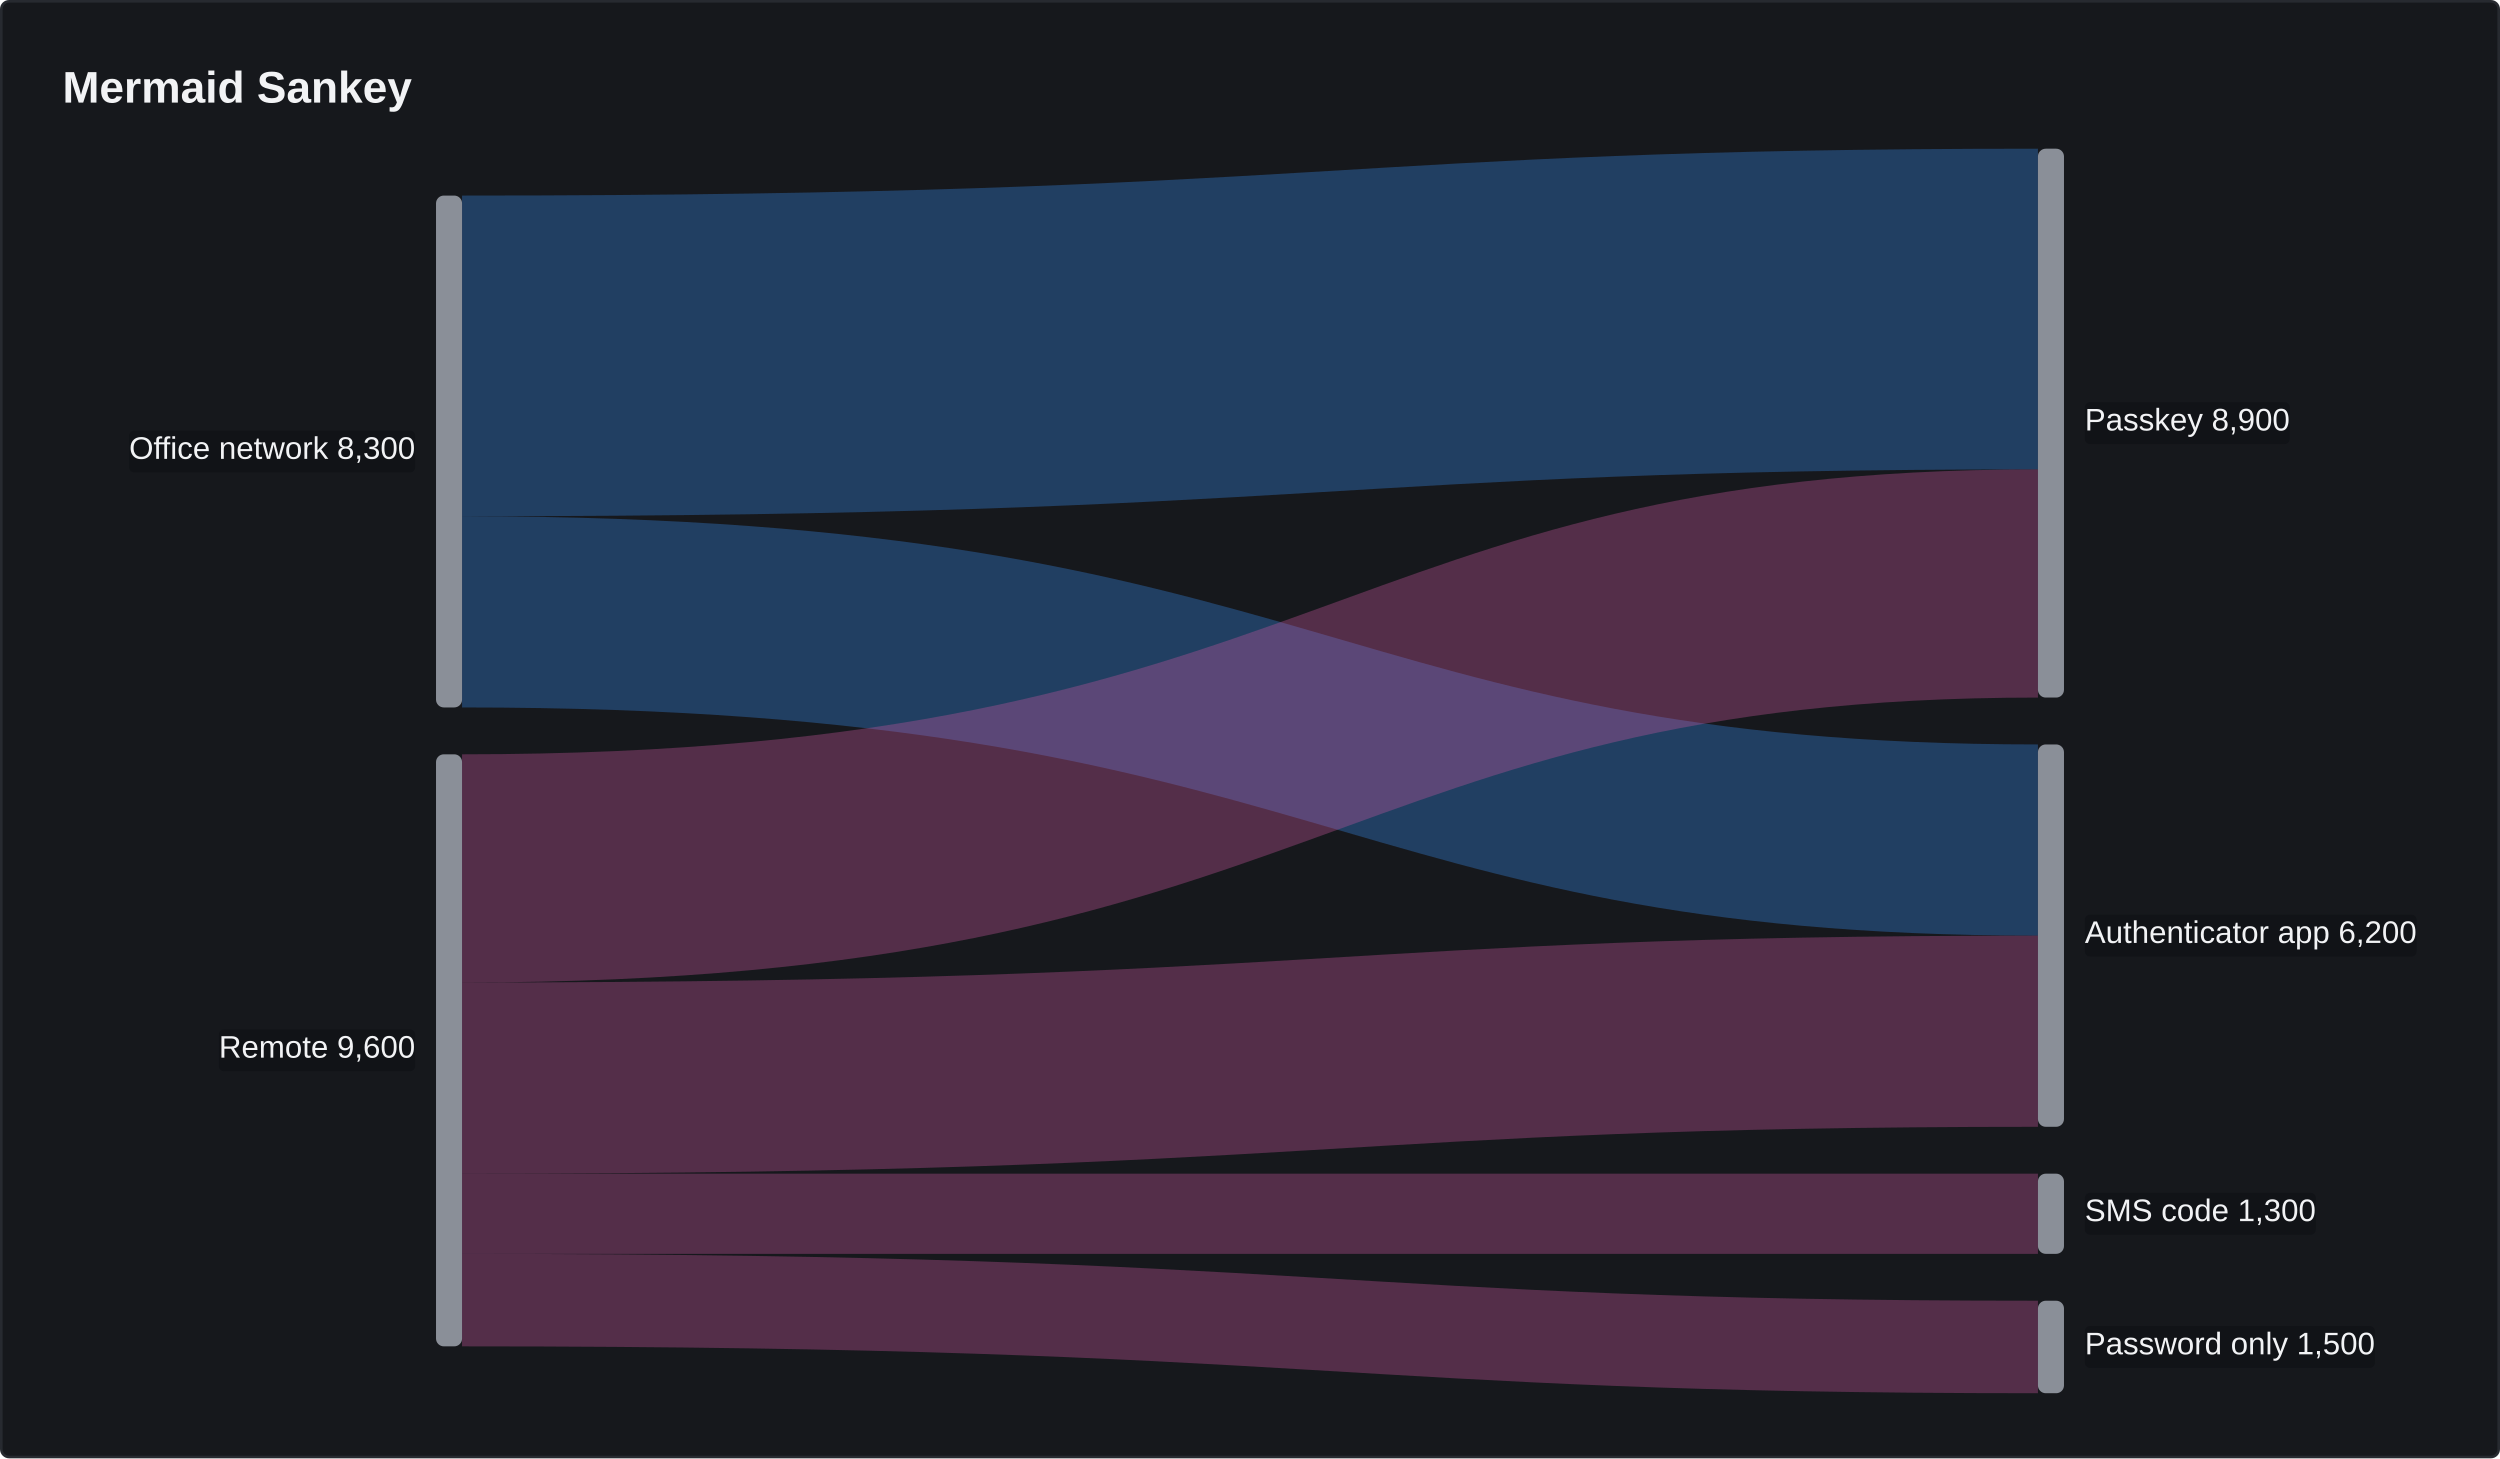
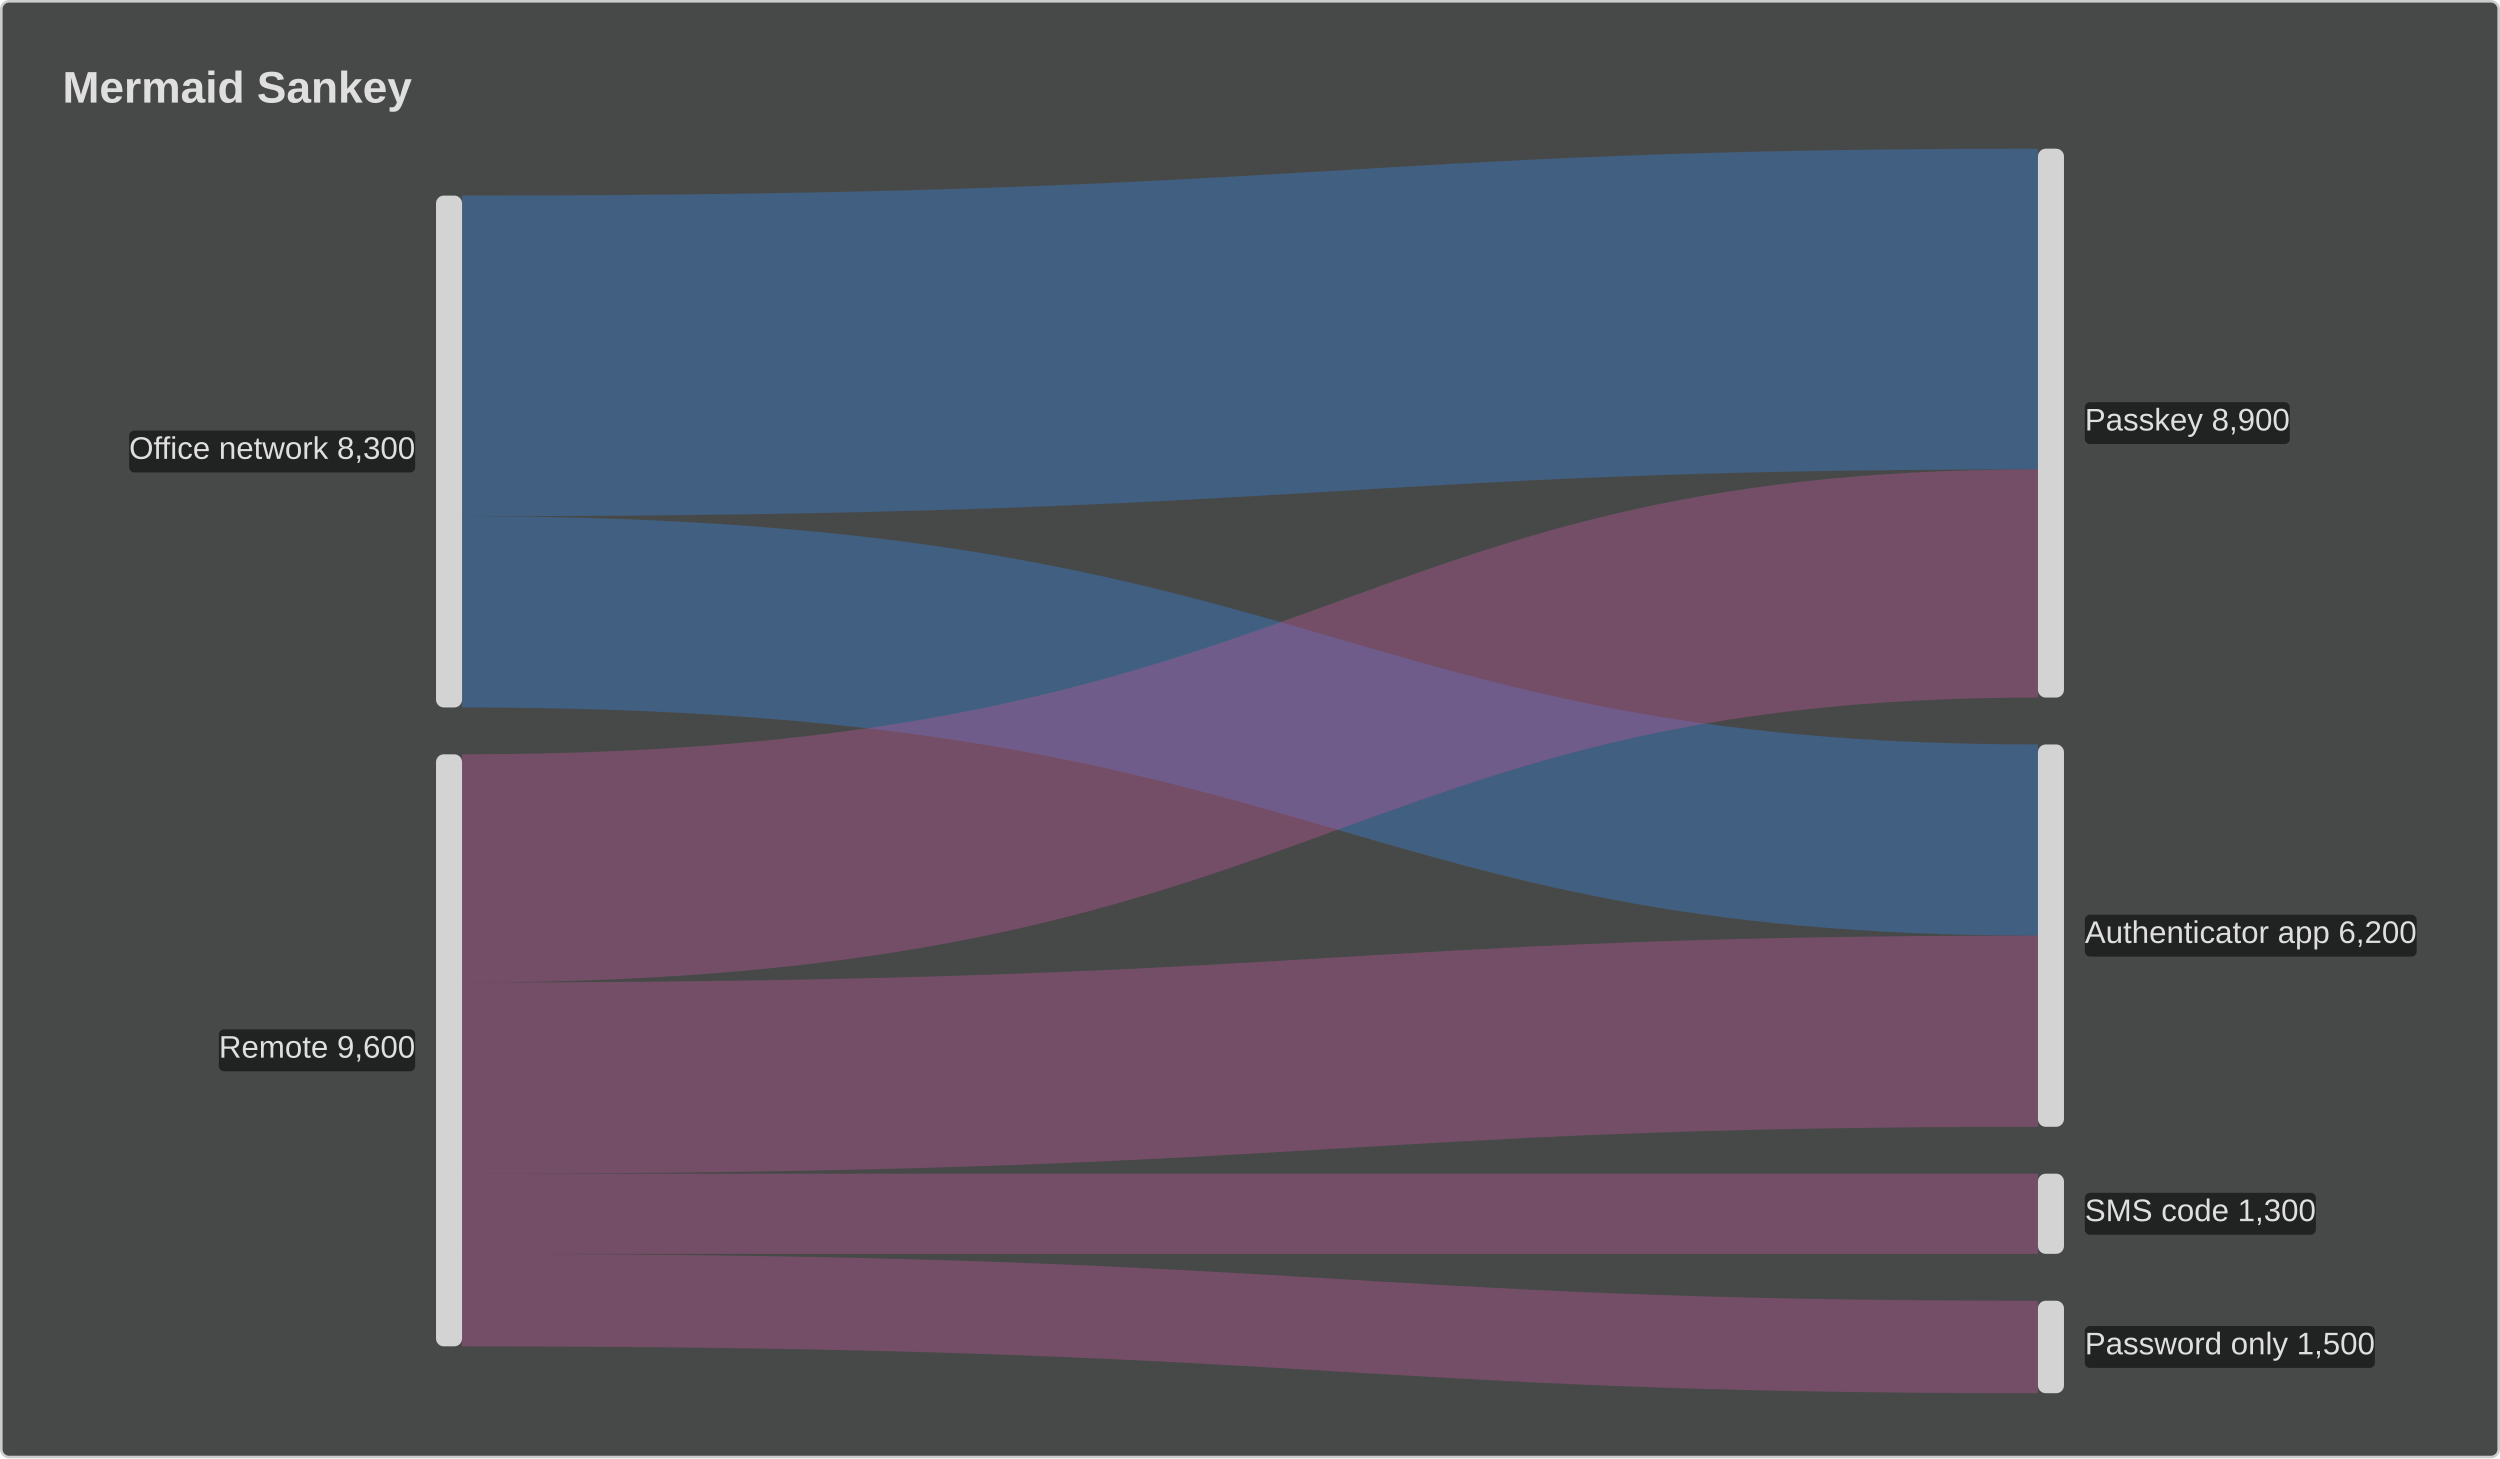
- <svg xmlns="http://www.w3.org/2000/svg" width="960" height="560" viewBox="0 0 960 560" stroke-linecap="round" stroke-linejoin="round" role="img" aria-label="Mermaid Sankey" aria-labelledby="cfx-v2-9732b86e10d1f5f1697bd2a281dfd255f34c5944b6eb80ea555972bdbbe1459f-title" aria-describedby="cfx-v2-9732b86e10d1f5f1697bd2a281dfd255f34c5944b6eb80ea555972bdbbe1459f-description">
+ <svg xmlns="http://www.w3.org/2000/svg" width="960" height="560" viewBox="0 0 960 560" stroke-linecap="round" stroke-linejoin="round" role="img" aria-label="Mermaid Sankey" aria-labelledby="cfx-v2-309dc0e39ec5ea38e6ef8152011980b16e0921eb1b9dafd2e2e21bcc48fde268-title" aria-describedby="cfx-v2-309dc0e39ec5ea38e6ef8152011980b16e0921eb1b9dafd2e2e21bcc48fde268-description">
  <defs>
-     <clipPath id="cfx-v2-9732b86e10d1f5f1697bd2a281dfd255f34c5944b6eb80ea555972bdbbe1459f-clip-1" clipPathUnits="userSpaceOnUse">
+     <clipPath id="cfx-v2-309dc0e39ec5ea38e6ef8152011980b16e0921eb1b9dafd2e2e21bcc48fde268-clip-1" clipPathUnits="userSpaceOnUse">
      <rect x="24" y="24" width="912" height="512" />
    </clipPath>
  </defs>
-   <rect x="0.5" y="0.5" width="959" height="559" rx="3" data-cfx-role="frame-card" fill="#16181C" stroke="#272A30" stroke-width="1" />
-   <g clip-path="url(#cfx-v2-9732b86e10d1f5f1697bd2a281dfd255f34c5944b6eb80ea555972bdbbe1459f-clip-1)">
+   <rect x="0.5" y="0.5" width="959" height="559" rx="3" data-cfx-role="frame-card" fill="#474949" stroke="#CCCCCC" stroke-width="1" />
+   <g clip-path="url(#cfx-v2-309dc0e39ec5ea38e6ef8152011980b16e0921eb1b9dafd2e2e21bcc48fde268-clip-1)">
    <g data-cfx-role="frame-heading-source" data-cfx-authored-font-request="Calibri, Carlito, Segoe UI, Arial, system-ui, sans-serif|700|normal|17|">
      <g data-cfx-role="frame-heading">
-         <text x="24" y="39.39" font-family="Calibri, Carlito, Segoe UI, Arial, system-ui, sans-serif" font-size="17" font-weight="700" font-style="normal" fill="#F2F3F5" xml:space="preserve" style="white-space:pre;font-language-override:normal;font-palette:normal">Mermaid Sankey</text>
+         <text x="24" y="39.39" font-family="Calibri, Carlito, Segoe UI, Arial, system-ui, sans-serif" font-size="17" font-weight="700" font-style="normal" fill="#E0DFDF" xml:space="preserve" style="white-space:pre;font-language-override:normal;font-palette:normal">Mermaid Sankey</text>
      </g>
    </g>
  </g>
-   <g id="cfx-v2-9732b86e10d1f5f1697bd2a281dfd255f34c5944b6eb80ea555972bdbbe1459f-node-6" data-cfx-source-id="series-0" data-cfx-role="sankey-series" data-cfx-alignment="Justify" data-cfx-node-gap="18" data-cfx-node-order="Auto" data-cfx-node-width="10" data-cfx-normalized-weight-scale="227.3430167597765" data-cfx-semantic-role="" data-cfx-series="0" data-cfx-series-key="cfx:auto:1" data-cfx-series-name="Flow" data-cfx-series-scope="local" data-cfx-state="None" data-cfx-vertical-alignment="Center" data-cfx-weight-reference="9600">
-     <g id="cfx-v2-9732b86e10d1f5f1697bd2a281dfd255f34c5944b6eb80ea555972bdbbe1459f-node-7" data-cfx-source-id="series-0-link-flow-0" data-cfx-role="sankey-link" data-cfx-full-label="Office network to Passkey: 5,200" data-cfx-id="flow-0" data-cfx-kind="Sankey" data-cfx-label="Office network to Passkey" data-cfx-series="0" data-cfx-series-key="cfx:auto:1" data-cfx-series-name="Flow" data-cfx-series-scope="local" data-cfx-source="Office network" data-cfx-source-label="Office network" data-cfx-source-link-index="0" data-cfx-state="None" data-cfx-target="Passkey" data-cfx-target-id="flow-0" data-cfx-target-kind="link" data-cfx-target-label="Passkey" data-cfx-value="5200" data-cfx-width="123.14413407821226">
+   <g id="cfx-v2-309dc0e39ec5ea38e6ef8152011980b16e0921eb1b9dafd2e2e21bcc48fde268-node-6" data-cfx-source-id="series-0" data-cfx-role="sankey-series" data-cfx-alignment="Justify" data-cfx-node-gap="18" data-cfx-node-order="Auto" data-cfx-node-width="10" data-cfx-normalized-weight-scale="227.3430167597765" data-cfx-semantic-role="" data-cfx-series="0" data-cfx-series-key="cfx:auto:1" data-cfx-series-name="Flow" data-cfx-series-scope="local" data-cfx-state="None" data-cfx-vertical-alignment="Center" data-cfx-weight-reference="9600">
+     <g id="cfx-v2-309dc0e39ec5ea38e6ef8152011980b16e0921eb1b9dafd2e2e21bcc48fde268-node-7" data-cfx-source-id="series-0-link-flow-0" data-cfx-role="sankey-link" data-cfx-full-label="Office network to Passkey: 5,200" data-cfx-id="flow-0" data-cfx-kind="Sankey" data-cfx-label="Office network to Passkey" data-cfx-series="0" data-cfx-series-key="cfx:auto:1" data-cfx-series-name="Flow" data-cfx-series-scope="local" data-cfx-source="Office network" data-cfx-source-label="Office network" data-cfx-source-link-index="0" data-cfx-state="None" data-cfx-target="Passkey" data-cfx-target-id="flow-0" data-cfx-target-kind="link" data-cfx-target-label="Passkey" data-cfx-value="5200" data-cfx-width="123.14413407821226">
      <path d="M 177.43 75.1 C 510.257 75.1 510.257 57.1 782.57 57.1 L 782.57 180.244 C 510.257 180.244 510.257 198.244 177.43 198.244 Z" data-cfx-role="sankey-ribbon" fill="rgba(57,135,229,0.349)" stroke="none" stroke-width="1" fill-rule="evenodd" />
    </g>
-     <g id="cfx-v2-9732b86e10d1f5f1697bd2a281dfd255f34c5944b6eb80ea555972bdbbe1459f-node-10" data-cfx-source-id="series-0-link-flow-1" data-cfx-role="sankey-link" data-cfx-full-label="Office network to Authenticator app: 3,100" data-cfx-id="flow-1" data-cfx-kind="Sankey" data-cfx-label="Office network to Authenticator app" data-cfx-series="0" data-cfx-series-key="cfx:auto:1" data-cfx-series-name="Flow" data-cfx-series-scope="local" data-cfx-source="Office network" data-cfx-source-label="Office network" data-cfx-source-link-index="1" data-cfx-state="None" data-cfx-target="Authenticator app" data-cfx-target-id="flow-1" data-cfx-target-kind="link" data-cfx-target-label="Authenticator app" data-cfx-value="3100" data-cfx-width="73.41284916201117">
+     <g id="cfx-v2-309dc0e39ec5ea38e6ef8152011980b16e0921eb1b9dafd2e2e21bcc48fde268-node-10" data-cfx-source-id="series-0-link-flow-1" data-cfx-role="sankey-link" data-cfx-full-label="Office network to Authenticator app: 3,100" data-cfx-id="flow-1" data-cfx-kind="Sankey" data-cfx-label="Office network to Authenticator app" data-cfx-series="0" data-cfx-series-key="cfx:auto:1" data-cfx-series-name="Flow" data-cfx-series-scope="local" data-cfx-source="Office network" data-cfx-source-label="Office network" data-cfx-source-link-index="1" data-cfx-state="None" data-cfx-target="Authenticator app" data-cfx-target-id="flow-1" data-cfx-target-kind="link" data-cfx-target-label="Authenticator app" data-cfx-value="3100" data-cfx-width="73.41284916201117">
      <path d="M 177.43 198.244 C 510.257 198.244 510.257 285.866 782.57 285.866 L 782.57 359.279 C 510.257 359.279 510.257 271.657 177.43 271.657 Z" data-cfx-role="sankey-ribbon" fill="rgba(57,135,229,0.349)" stroke="none" stroke-width="1" fill-rule="evenodd" />
    </g>
-     <g id="cfx-v2-9732b86e10d1f5f1697bd2a281dfd255f34c5944b6eb80ea555972bdbbe1459f-node-13" data-cfx-source-id="series-0-link-flow-2" data-cfx-role="sankey-link" data-cfx-full-label="Remote to Passkey: 3,700" data-cfx-id="flow-2" data-cfx-kind="Sankey" data-cfx-label="Remote to Passkey" data-cfx-series="0" data-cfx-series-key="cfx:auto:1" data-cfx-series-name="Flow" data-cfx-series-scope="local" data-cfx-source="Remote" data-cfx-source-label="Remote" data-cfx-source-link-index="2" data-cfx-state="None" data-cfx-target="Passkey" data-cfx-target-id="flow-2" data-cfx-target-kind="link" data-cfx-target-label="Passkey" data-cfx-value="3700" data-cfx-width="87.6217877094972">
+     <g id="cfx-v2-309dc0e39ec5ea38e6ef8152011980b16e0921eb1b9dafd2e2e21bcc48fde268-node-13" data-cfx-source-id="series-0-link-flow-2" data-cfx-role="sankey-link" data-cfx-full-label="Remote to Passkey: 3,700" data-cfx-id="flow-2" data-cfx-kind="Sankey" data-cfx-label="Remote to Passkey" data-cfx-series="0" data-cfx-series-key="cfx:auto:1" data-cfx-series-name="Flow" data-cfx-series-scope="local" data-cfx-source="Remote" data-cfx-source-label="Remote" data-cfx-source-link-index="2" data-cfx-state="None" data-cfx-target="Passkey" data-cfx-target-id="flow-2" data-cfx-target-kind="link" data-cfx-target-label="Passkey" data-cfx-value="3700" data-cfx-width="87.6217877094972">
      <path d="M 177.43 289.657 C 510.257 289.657 510.257 180.244 782.57 180.244 L 782.57 267.866 C 510.257 267.866 510.257 377.279 177.43 377.279 Z" data-cfx-role="sankey-ribbon" fill="rgba(201,87,159,0.349)" stroke="none" stroke-width="1" fill-rule="evenodd" />
    </g>
-     <g id="cfx-v2-9732b86e10d1f5f1697bd2a281dfd255f34c5944b6eb80ea555972bdbbe1459f-node-16" data-cfx-source-id="series-0-link-flow-3" data-cfx-role="sankey-link" data-cfx-full-label="Remote to Authenticator app: 3,100" data-cfx-id="flow-3" data-cfx-kind="Sankey" data-cfx-label="Remote to Authenticator app" data-cfx-series="0" data-cfx-series-key="cfx:auto:1" data-cfx-series-name="Flow" data-cfx-series-scope="local" data-cfx-source="Remote" data-cfx-source-label="Remote" data-cfx-source-link-index="3" data-cfx-state="None" data-cfx-target="Authenticator app" data-cfx-target-id="flow-3" data-cfx-target-kind="link" data-cfx-target-label="Authenticator app" data-cfx-value="3100" data-cfx-width="73.41284916201117">
+     <g id="cfx-v2-309dc0e39ec5ea38e6ef8152011980b16e0921eb1b9dafd2e2e21bcc48fde268-node-16" data-cfx-source-id="series-0-link-flow-3" data-cfx-role="sankey-link" data-cfx-full-label="Remote to Authenticator app: 3,100" data-cfx-id="flow-3" data-cfx-kind="Sankey" data-cfx-label="Remote to Authenticator app" data-cfx-series="0" data-cfx-series-key="cfx:auto:1" data-cfx-series-name="Flow" data-cfx-series-scope="local" data-cfx-source="Remote" data-cfx-source-label="Remote" data-cfx-source-link-index="3" data-cfx-state="None" data-cfx-target="Authenticator app" data-cfx-target-id="flow-3" data-cfx-target-kind="link" data-cfx-target-label="Authenticator app" data-cfx-value="3100" data-cfx-width="73.41284916201117">
      <path d="M 177.43 377.279 C 510.257 377.279 510.257 359.279 782.57 359.279 L 782.57 432.692 C 510.257 432.692 510.257 450.692 177.43 450.692 Z" data-cfx-role="sankey-ribbon" fill="rgba(201,87,159,0.349)" stroke="none" stroke-width="1" fill-rule="evenodd" />
    </g>
-     <g id="cfx-v2-9732b86e10d1f5f1697bd2a281dfd255f34c5944b6eb80ea555972bdbbe1459f-node-19" data-cfx-source-id="series-0-link-flow-4" data-cfx-role="sankey-link" data-cfx-full-label="Remote to SMS code: 1,300" data-cfx-id="flow-4" data-cfx-kind="Sankey" data-cfx-label="Remote to SMS code" data-cfx-series="0" data-cfx-series-key="cfx:auto:1" data-cfx-series-name="Flow" data-cfx-series-scope="local" data-cfx-source="Remote" data-cfx-source-label="Remote" data-cfx-source-link-index="4" data-cfx-state="None" data-cfx-target="SMS code" data-cfx-target-id="flow-4" data-cfx-target-kind="link" data-cfx-target-label="SMS code" data-cfx-value="1300" data-cfx-width="30.786033519553065">
+     <g id="cfx-v2-309dc0e39ec5ea38e6ef8152011980b16e0921eb1b9dafd2e2e21bcc48fde268-node-19" data-cfx-source-id="series-0-link-flow-4" data-cfx-role="sankey-link" data-cfx-full-label="Remote to SMS code: 1,300" data-cfx-id="flow-4" data-cfx-kind="Sankey" data-cfx-label="Remote to SMS code" data-cfx-series="0" data-cfx-series-key="cfx:auto:1" data-cfx-series-name="Flow" data-cfx-series-scope="local" data-cfx-source="Remote" data-cfx-source-label="Remote" data-cfx-source-link-index="4" data-cfx-state="None" data-cfx-target="SMS code" data-cfx-target-id="flow-4" data-cfx-target-kind="link" data-cfx-target-label="SMS code" data-cfx-value="1300" data-cfx-width="30.786033519553065">
      <path d="M 177.43 450.692 C 510.257 450.692 510.257 450.692 782.57 450.692 L 782.57 481.478 C 510.257 481.478 510.257 481.478 177.43 481.478 Z" data-cfx-role="sankey-ribbon" fill="rgba(201,87,159,0.349)" stroke="none" stroke-width="1" fill-rule="evenodd" />
    </g>
-     <g id="cfx-v2-9732b86e10d1f5f1697bd2a281dfd255f34c5944b6eb80ea555972bdbbe1459f-node-22" data-cfx-source-id="series-0-link-flow-5" data-cfx-role="sankey-link" data-cfx-full-label="Remote to Password only: 1,500" data-cfx-id="flow-5" data-cfx-kind="Sankey" data-cfx-label="Remote to Password only" data-cfx-series="0" data-cfx-series-key="cfx:auto:1" data-cfx-series-name="Flow" data-cfx-series-scope="local" data-cfx-source="Remote" data-cfx-source-label="Remote" data-cfx-source-link-index="5" data-cfx-state="None" data-cfx-target="Password only" data-cfx-target-id="flow-5" data-cfx-target-kind="link" data-cfx-target-label="Password only" data-cfx-value="1500" data-cfx-width="35.52234636871508">
+     <g id="cfx-v2-309dc0e39ec5ea38e6ef8152011980b16e0921eb1b9dafd2e2e21bcc48fde268-node-22" data-cfx-source-id="series-0-link-flow-5" data-cfx-role="sankey-link" data-cfx-full-label="Remote to Password only: 1,500" data-cfx-id="flow-5" data-cfx-kind="Sankey" data-cfx-label="Remote to Password only" data-cfx-series="0" data-cfx-series-key="cfx:auto:1" data-cfx-series-name="Flow" data-cfx-series-scope="local" data-cfx-source="Remote" data-cfx-source-label="Remote" data-cfx-source-link-index="5" data-cfx-state="None" data-cfx-target="Password only" data-cfx-target-id="flow-5" data-cfx-target-kind="link" data-cfx-target-label="Password only" data-cfx-value="1500" data-cfx-width="35.52234636871508">
      <path d="M 177.43 481.478 C 510.257 481.478 510.257 499.478 782.57 499.478 L 782.57 535 C 510.257 535 510.257 517 177.43 517 Z" data-cfx-role="sankey-ribbon" fill="rgba(201,87,159,0.349)" stroke="none" stroke-width="1" fill-rule="evenodd" />
    </g>
-     <g id="cfx-v2-9732b86e10d1f5f1697bd2a281dfd255f34c5944b6eb80ea555972bdbbe1459f-node-25" data-cfx-source-id="series-0-node-Office%20network" data-cfx-role="sankey-node" data-cfx-full-label="Office network 8,300" data-cfx-id="Office network" data-cfx-incoming="0" data-cfx-kind="Sankey" data-cfx-label="Office network" data-cfx-layer="0" data-cfx-node="Office network" data-cfx-order="0" data-cfx-outgoing="8300" data-cfx-series="0" data-cfx-series-key="cfx:auto:1" data-cfx-series-name="Flow" data-cfx-series-scope="local" data-cfx-source-node-index="0" data-cfx-state="None" data-cfx-target-id="Office network" data-cfx-target-kind="node" data-cfx-value="8300">
-       <rect x="167.43" y="75.1" width="10" height="196.557" rx="3" data-cfx-role="sankey-node-mark" fill="#8A8F98" stroke="none" stroke-width="1" />
+     <g id="cfx-v2-309dc0e39ec5ea38e6ef8152011980b16e0921eb1b9dafd2e2e21bcc48fde268-node-25" data-cfx-source-id="series-0-node-Office%20network" data-cfx-role="sankey-node" data-cfx-full-label="Office network 8,300" data-cfx-id="Office network" data-cfx-incoming="0" data-cfx-kind="Sankey" data-cfx-label="Office network" data-cfx-layer="0" data-cfx-node="Office network" data-cfx-order="0" data-cfx-outgoing="8300" data-cfx-series="0" data-cfx-series-key="cfx:auto:1" data-cfx-series-name="Flow" data-cfx-series-scope="local" data-cfx-source-node-index="0" data-cfx-state="None" data-cfx-target-id="Office network" data-cfx-target-kind="node" data-cfx-value="8300">
+       <rect x="167.43" y="75.1" width="10" height="196.557" rx="3" data-cfx-role="sankey-node-mark" fill="#D3D3D3" stroke="none" stroke-width="1" />
    </g>
-     <g id="cfx-v2-9732b86e10d1f5f1697bd2a281dfd255f34c5944b6eb80ea555972bdbbe1459f-node-28" data-cfx-source-id="series-0-node-Passkey" data-cfx-role="sankey-node" data-cfx-full-label="Passkey 8,900" data-cfx-id="Passkey" data-cfx-incoming="8900" data-cfx-kind="Sankey" data-cfx-label="Passkey" data-cfx-layer="1" data-cfx-node="Passkey" data-cfx-order="0" data-cfx-outgoing="0" data-cfx-series="0" data-cfx-series-key="cfx:auto:1" data-cfx-series-name="Flow" data-cfx-series-scope="local" data-cfx-source-node-index="1" data-cfx-state="None" data-cfx-target-id="Passkey" data-cfx-target-kind="node" data-cfx-value="8900">
-       <rect x="782.57" y="57.1" width="10" height="210.766" rx="3" data-cfx-role="sankey-node-mark" fill="#8A8F98" stroke="none" stroke-width="1" />
+     <g id="cfx-v2-309dc0e39ec5ea38e6ef8152011980b16e0921eb1b9dafd2e2e21bcc48fde268-node-28" data-cfx-source-id="series-0-node-Passkey" data-cfx-role="sankey-node" data-cfx-full-label="Passkey 8,900" data-cfx-id="Passkey" data-cfx-incoming="8900" data-cfx-kind="Sankey" data-cfx-label="Passkey" data-cfx-layer="1" data-cfx-node="Passkey" data-cfx-order="0" data-cfx-outgoing="0" data-cfx-series="0" data-cfx-series-key="cfx:auto:1" data-cfx-series-name="Flow" data-cfx-series-scope="local" data-cfx-source-node-index="1" data-cfx-state="None" data-cfx-target-id="Passkey" data-cfx-target-kind="node" data-cfx-value="8900">
+       <rect x="782.57" y="57.1" width="10" height="210.766" rx="3" data-cfx-role="sankey-node-mark" fill="#D3D3D3" stroke="none" stroke-width="1" />
    </g>
-     <g id="cfx-v2-9732b86e10d1f5f1697bd2a281dfd255f34c5944b6eb80ea555972bdbbe1459f-node-31" data-cfx-source-id="series-0-node-Authenticator%20app" data-cfx-role="sankey-node" data-cfx-full-label="Authenticator app 6,200" data-cfx-id="Authenticator app" data-cfx-incoming="6200" data-cfx-kind="Sankey" data-cfx-label="Authenticator app" data-cfx-layer="1" data-cfx-node="Authenticator app" data-cfx-order="1" data-cfx-outgoing="0" data-cfx-series="0" data-cfx-series-key="cfx:auto:1" data-cfx-series-name="Flow" data-cfx-series-scope="local" data-cfx-source-node-index="2" data-cfx-state="None" data-cfx-target-id="Authenticator app" data-cfx-target-kind="node" data-cfx-value="6200">
-       <rect x="782.57" y="285.866" width="10" height="146.826" rx="3" data-cfx-role="sankey-node-mark" fill="#8A8F98" stroke="none" stroke-width="1" />
+     <g id="cfx-v2-309dc0e39ec5ea38e6ef8152011980b16e0921eb1b9dafd2e2e21bcc48fde268-node-31" data-cfx-source-id="series-0-node-Authenticator%20app" data-cfx-role="sankey-node" data-cfx-full-label="Authenticator app 6,200" data-cfx-id="Authenticator app" data-cfx-incoming="6200" data-cfx-kind="Sankey" data-cfx-label="Authenticator app" data-cfx-layer="1" data-cfx-node="Authenticator app" data-cfx-order="1" data-cfx-outgoing="0" data-cfx-series="0" data-cfx-series-key="cfx:auto:1" data-cfx-series-name="Flow" data-cfx-series-scope="local" data-cfx-source-node-index="2" data-cfx-state="None" data-cfx-target-id="Authenticator app" data-cfx-target-kind="node" data-cfx-value="6200">
+       <rect x="782.57" y="285.866" width="10" height="146.826" rx="3" data-cfx-role="sankey-node-mark" fill="#D3D3D3" stroke="none" stroke-width="1" />
    </g>
-     <g id="cfx-v2-9732b86e10d1f5f1697bd2a281dfd255f34c5944b6eb80ea555972bdbbe1459f-node-34" data-cfx-source-id="series-0-node-Remote" data-cfx-role="sankey-node" data-cfx-full-label="Remote 9,600" data-cfx-id="Remote" data-cfx-incoming="0" data-cfx-kind="Sankey" data-cfx-label="Remote" data-cfx-layer="0" data-cfx-node="Remote" data-cfx-order="1" data-cfx-outgoing="9600" data-cfx-series="0" data-cfx-series-key="cfx:auto:1" data-cfx-series-name="Flow" data-cfx-series-scope="local" data-cfx-source-node-index="3" data-cfx-state="None" data-cfx-target-id="Remote" data-cfx-target-kind="node" data-cfx-value="9600">
-       <rect x="167.43" y="289.657" width="10" height="227.343" rx="3" data-cfx-role="sankey-node-mark" fill="#8A8F98" stroke="none" stroke-width="1" />
+     <g id="cfx-v2-309dc0e39ec5ea38e6ef8152011980b16e0921eb1b9dafd2e2e21bcc48fde268-node-34" data-cfx-source-id="series-0-node-Remote" data-cfx-role="sankey-node" data-cfx-full-label="Remote 9,600" data-cfx-id="Remote" data-cfx-incoming="0" data-cfx-kind="Sankey" data-cfx-label="Remote" data-cfx-layer="0" data-cfx-node="Remote" data-cfx-order="1" data-cfx-outgoing="9600" data-cfx-series="0" data-cfx-series-key="cfx:auto:1" data-cfx-series-name="Flow" data-cfx-series-scope="local" data-cfx-source-node-index="3" data-cfx-state="None" data-cfx-target-id="Remote" data-cfx-target-kind="node" data-cfx-value="9600">
+       <rect x="167.43" y="289.657" width="10" height="227.343" rx="3" data-cfx-role="sankey-node-mark" fill="#D3D3D3" stroke="none" stroke-width="1" />
    </g>
-     <g id="cfx-v2-9732b86e10d1f5f1697bd2a281dfd255f34c5944b6eb80ea555972bdbbe1459f-node-37" data-cfx-source-id="series-0-node-SMS%20code" data-cfx-role="sankey-node" data-cfx-full-label="SMS code 1,300" data-cfx-id="SMS code" data-cfx-incoming="1300" data-cfx-kind="Sankey" data-cfx-label="SMS code" data-cfx-layer="1" data-cfx-node="SMS code" data-cfx-order="2" data-cfx-outgoing="0" data-cfx-series="0" data-cfx-series-key="cfx:auto:1" data-cfx-series-name="Flow" data-cfx-series-scope="local" data-cfx-source-node-index="4" data-cfx-state="None" data-cfx-target-id="SMS code" data-cfx-target-kind="node" data-cfx-value="1300">
-       <rect x="782.57" y="450.692" width="10" height="30.786" rx="3" data-cfx-role="sankey-node-mark" fill="#8A8F98" stroke="none" stroke-width="1" />
+     <g id="cfx-v2-309dc0e39ec5ea38e6ef8152011980b16e0921eb1b9dafd2e2e21bcc48fde268-node-37" data-cfx-source-id="series-0-node-SMS%20code" data-cfx-role="sankey-node" data-cfx-full-label="SMS code 1,300" data-cfx-id="SMS code" data-cfx-incoming="1300" data-cfx-kind="Sankey" data-cfx-label="SMS code" data-cfx-layer="1" data-cfx-node="SMS code" data-cfx-order="2" data-cfx-outgoing="0" data-cfx-series="0" data-cfx-series-key="cfx:auto:1" data-cfx-series-name="Flow" data-cfx-series-scope="local" data-cfx-source-node-index="4" data-cfx-state="None" data-cfx-target-id="SMS code" data-cfx-target-kind="node" data-cfx-value="1300">
+       <rect x="782.57" y="450.692" width="10" height="30.786" rx="3" data-cfx-role="sankey-node-mark" fill="#D3D3D3" stroke="none" stroke-width="1" />
    </g>
-     <g id="cfx-v2-9732b86e10d1f5f1697bd2a281dfd255f34c5944b6eb80ea555972bdbbe1459f-node-40" data-cfx-source-id="series-0-node-Password%20only" data-cfx-role="sankey-node" data-cfx-full-label="Password only 1,500" data-cfx-id="Password only" data-cfx-incoming="1500" data-cfx-kind="Sankey" data-cfx-label="Password only" data-cfx-layer="1" data-cfx-node="Password only" data-cfx-order="3" data-cfx-outgoing="0" data-cfx-series="0" data-cfx-series-key="cfx:auto:1" data-cfx-series-name="Flow" data-cfx-series-scope="local" data-cfx-source-node-index="5" data-cfx-state="None" data-cfx-target-id="Password only" data-cfx-target-kind="node" data-cfx-value="1500">
-       <rect x="782.57" y="499.478" width="10" height="35.522" rx="3" data-cfx-role="sankey-node-mark" fill="#8A8F98" stroke="none" stroke-width="1" />
+     <g id="cfx-v2-309dc0e39ec5ea38e6ef8152011980b16e0921eb1b9dafd2e2e21bcc48fde268-node-40" data-cfx-source-id="series-0-node-Password%20only" data-cfx-role="sankey-node" data-cfx-full-label="Password only 1,500" data-cfx-id="Password only" data-cfx-incoming="1500" data-cfx-kind="Sankey" data-cfx-label="Password only" data-cfx-layer="1" data-cfx-node="Password only" data-cfx-order="3" data-cfx-outgoing="0" data-cfx-series="0" data-cfx-series-key="cfx:auto:1" data-cfx-series-name="Flow" data-cfx-series-scope="local" data-cfx-source-node-index="5" data-cfx-state="None" data-cfx-target-id="Password only" data-cfx-target-kind="node" data-cfx-value="1500">
+       <rect x="782.57" y="499.478" width="10" height="35.522" rx="3" data-cfx-role="sankey-node-mark" fill="#D3D3D3" stroke="none" stroke-width="1" />
    </g>
-     <g id="cfx-v2-9732b86e10d1f5f1697bd2a281dfd255f34c5944b6eb80ea555972bdbbe1459f-node-43" data-cfx-source-id="series-0-node-label-Office%20network-source" data-cfx-role="sankey-node-label-source" data-cfx-full-label="Office network 8,300" data-cfx-label-decoration="true" data-cfx-label-for="series-0-node-Office%20network">
-       <rect x="49.59" y="165.335" width="109.84" height="16.088" rx="2" data-cfx-role="sankey-label-backdrop" fill="rgba(17,19,23,0.922)" stroke="none" stroke-width="1" />
-       <g id="cfx-v2-9732b86e10d1f5f1697bd2a281dfd255f34c5944b6eb80ea555972bdbbe1459f-node-45" data-cfx-source-id="series-0-node-label-Office%20network" data-cfx-role="sankey-node-label">
-         <text x="49.59" y="176.198" font-family="Calibri, Carlito, Segoe UI, Arial, system-ui, sans-serif" font-size="12" font-weight="400" font-style="normal" fill="#F2F3F5" xml:space="preserve" style="white-space:pre;font-language-override:normal;font-palette:normal">Office network 8,300</text>
+     <g id="cfx-v2-309dc0e39ec5ea38e6ef8152011980b16e0921eb1b9dafd2e2e21bcc48fde268-node-43" data-cfx-source-id="series-0-node-label-Office%20network-source" data-cfx-role="sankey-node-label-source" data-cfx-full-label="Office network 8,300" data-cfx-label-decoration="true" data-cfx-label-for="series-0-node-Office%20network">
+       <rect x="49.59" y="165.335" width="109.84" height="16.088" rx="2" data-cfx-role="sankey-label-backdrop" fill="rgba(31,32,32,0.922)" stroke="none" stroke-width="1" />
+       <g id="cfx-v2-309dc0e39ec5ea38e6ef8152011980b16e0921eb1b9dafd2e2e21bcc48fde268-node-45" data-cfx-source-id="series-0-node-label-Office%20network" data-cfx-role="sankey-node-label">
+         <text x="49.59" y="176.198" font-family="Calibri, Carlito, Segoe UI, Arial, system-ui, sans-serif" font-size="12" font-weight="400" font-style="normal" fill="#E0DFDF" xml:space="preserve" style="white-space:pre;font-language-override:normal;font-palette:normal">Office network 8,300</text>
      </g>
    </g>
-     <g id="cfx-v2-9732b86e10d1f5f1697bd2a281dfd255f34c5944b6eb80ea555972bdbbe1459f-node-47" data-cfx-source-id="series-0-node-label-Remote-source" data-cfx-role="sankey-node-label-source" data-cfx-full-label="Remote 9,600" data-cfx-label-decoration="true" data-cfx-label-for="series-0-node-Remote">
-       <rect x="84.049" y="395.285" width="75.381" height="16.088" rx="2" data-cfx-role="sankey-label-backdrop" fill="rgba(17,19,23,0.922)" stroke="none" stroke-width="1" />
-       <g id="cfx-v2-9732b86e10d1f5f1697bd2a281dfd255f34c5944b6eb80ea555972bdbbe1459f-node-49" data-cfx-source-id="series-0-node-label-Remote" data-cfx-role="sankey-node-label">
-         <text x="84.049" y="406.148" font-family="Calibri, Carlito, Segoe UI, Arial, system-ui, sans-serif" font-size="12" font-weight="400" font-style="normal" fill="#F2F3F5" xml:space="preserve" style="white-space:pre;font-language-override:normal;font-palette:normal">Remote 9,600</text>
+     <g id="cfx-v2-309dc0e39ec5ea38e6ef8152011980b16e0921eb1b9dafd2e2e21bcc48fde268-node-47" data-cfx-source-id="series-0-node-label-Remote-source" data-cfx-role="sankey-node-label-source" data-cfx-full-label="Remote 9,600" data-cfx-label-decoration="true" data-cfx-label-for="series-0-node-Remote">
+       <rect x="84.049" y="395.285" width="75.381" height="16.088" rx="2" data-cfx-role="sankey-label-backdrop" fill="rgba(31,32,32,0.922)" stroke="none" stroke-width="1" />
+       <g id="cfx-v2-309dc0e39ec5ea38e6ef8152011980b16e0921eb1b9dafd2e2e21bcc48fde268-node-49" data-cfx-source-id="series-0-node-label-Remote" data-cfx-role="sankey-node-label">
+         <text x="84.049" y="406.148" font-family="Calibri, Carlito, Segoe UI, Arial, system-ui, sans-serif" font-size="12" font-weight="400" font-style="normal" fill="#E0DFDF" xml:space="preserve" style="white-space:pre;font-language-override:normal;font-palette:normal">Remote 9,600</text>
      </g>
    </g>
-     <g id="cfx-v2-9732b86e10d1f5f1697bd2a281dfd255f34c5944b6eb80ea555972bdbbe1459f-node-51" data-cfx-source-id="series-0-node-label-Passkey-source" data-cfx-role="sankey-node-label-source" data-cfx-full-label="Passkey 8,900" data-cfx-label-decoration="true" data-cfx-label-for="series-0-node-Passkey">
-       <rect x="800.57" y="154.439" width="78.715" height="16.088" rx="2" data-cfx-role="sankey-label-backdrop" fill="rgba(17,19,23,0.922)" stroke="none" stroke-width="1" />
-       <g id="cfx-v2-9732b86e10d1f5f1697bd2a281dfd255f34c5944b6eb80ea555972bdbbe1459f-node-53" data-cfx-source-id="series-0-node-label-Passkey" data-cfx-role="sankey-node-label">
-         <text x="800.57" y="165.302" font-family="Calibri, Carlito, Segoe UI, Arial, system-ui, sans-serif" font-size="12" font-weight="400" font-style="normal" fill="#F2F3F5" xml:space="preserve" style="white-space:pre;font-language-override:normal;font-palette:normal">Passkey 8,900</text>
+     <g id="cfx-v2-309dc0e39ec5ea38e6ef8152011980b16e0921eb1b9dafd2e2e21bcc48fde268-node-51" data-cfx-source-id="series-0-node-label-Passkey-source" data-cfx-role="sankey-node-label-source" data-cfx-full-label="Passkey 8,900" data-cfx-label-decoration="true" data-cfx-label-for="series-0-node-Passkey">
+       <rect x="800.57" y="154.439" width="78.715" height="16.088" rx="2" data-cfx-role="sankey-label-backdrop" fill="rgba(31,32,32,0.922)" stroke="none" stroke-width="1" />
+       <g id="cfx-v2-309dc0e39ec5ea38e6ef8152011980b16e0921eb1b9dafd2e2e21bcc48fde268-node-53" data-cfx-source-id="series-0-node-label-Passkey" data-cfx-role="sankey-node-label">
+         <text x="800.57" y="165.302" font-family="Calibri, Carlito, Segoe UI, Arial, system-ui, sans-serif" font-size="12" font-weight="400" font-style="normal" fill="#E0DFDF" xml:space="preserve" style="white-space:pre;font-language-override:normal;font-palette:normal">Passkey 8,900</text>
      </g>
    </g>
-     <g id="cfx-v2-9732b86e10d1f5f1697bd2a281dfd255f34c5944b6eb80ea555972bdbbe1459f-node-55" data-cfx-source-id="series-0-node-label-Authenticator%20app-source" data-cfx-role="sankey-node-label-source" data-cfx-full-label="Authenticator app 6,200" data-cfx-label-decoration="true" data-cfx-label-for="series-0-node-Authenticator%20app">
-       <rect x="800.57" y="351.235" width="127.43" height="16.088" rx="2" data-cfx-role="sankey-label-backdrop" fill="rgba(17,19,23,0.922)" stroke="none" stroke-width="1" />
-       <g id="cfx-v2-9732b86e10d1f5f1697bd2a281dfd255f34c5944b6eb80ea555972bdbbe1459f-node-57" data-cfx-source-id="series-0-node-label-Authenticator%20app" data-cfx-role="sankey-node-label">
-         <text x="800.57" y="362.098" font-family="Calibri, Carlito, Segoe UI, Arial, system-ui, sans-serif" font-size="12" font-weight="400" font-style="normal" fill="#F2F3F5" xml:space="preserve" style="white-space:pre;font-language-override:normal;font-palette:normal">Authenticator app 6,200</text>
+     <g id="cfx-v2-309dc0e39ec5ea38e6ef8152011980b16e0921eb1b9dafd2e2e21bcc48fde268-node-55" data-cfx-source-id="series-0-node-label-Authenticator%20app-source" data-cfx-role="sankey-node-label-source" data-cfx-full-label="Authenticator app 6,200" data-cfx-label-decoration="true" data-cfx-label-for="series-0-node-Authenticator%20app">
+       <rect x="800.57" y="351.235" width="127.43" height="16.088" rx="2" data-cfx-role="sankey-label-backdrop" fill="rgba(31,32,32,0.922)" stroke="none" stroke-width="1" />
+       <g id="cfx-v2-309dc0e39ec5ea38e6ef8152011980b16e0921eb1b9dafd2e2e21bcc48fde268-node-57" data-cfx-source-id="series-0-node-label-Authenticator%20app" data-cfx-role="sankey-node-label">
+         <text x="800.57" y="362.098" font-family="Calibri, Carlito, Segoe UI, Arial, system-ui, sans-serif" font-size="12" font-weight="400" font-style="normal" fill="#E0DFDF" xml:space="preserve" style="white-space:pre;font-language-override:normal;font-palette:normal">Authenticator app 6,200</text>
      </g>
    </g>
-     <g id="cfx-v2-9732b86e10d1f5f1697bd2a281dfd255f34c5944b6eb80ea555972bdbbe1459f-node-59" data-cfx-source-id="series-0-node-label-SMS%20code-source" data-cfx-role="sankey-node-label-source" data-cfx-full-label="SMS code 1,300" data-cfx-label-decoration="true" data-cfx-label-for="series-0-node-SMS%20code">
-       <rect x="800.57" y="458.041" width="88.723" height="16.088" rx="2" data-cfx-role="sankey-label-backdrop" fill="rgba(17,19,23,0.922)" stroke="none" stroke-width="1" />
-       <g id="cfx-v2-9732b86e10d1f5f1697bd2a281dfd255f34c5944b6eb80ea555972bdbbe1459f-node-61" data-cfx-source-id="series-0-node-label-SMS%20code" data-cfx-role="sankey-node-label">
-         <text x="800.57" y="468.904" font-family="Calibri, Carlito, Segoe UI, Arial, system-ui, sans-serif" font-size="12" font-weight="400" font-style="normal" fill="#F2F3F5" xml:space="preserve" style="white-space:pre;font-language-override:normal;font-palette:normal">SMS code 1,300</text>
+     <g id="cfx-v2-309dc0e39ec5ea38e6ef8152011980b16e0921eb1b9dafd2e2e21bcc48fde268-node-59" data-cfx-source-id="series-0-node-label-SMS%20code-source" data-cfx-role="sankey-node-label-source" data-cfx-full-label="SMS code 1,300" data-cfx-label-decoration="true" data-cfx-label-for="series-0-node-SMS%20code">
+       <rect x="800.57" y="458.041" width="88.723" height="16.088" rx="2" data-cfx-role="sankey-label-backdrop" fill="rgba(31,32,32,0.922)" stroke="none" stroke-width="1" />
+       <g id="cfx-v2-309dc0e39ec5ea38e6ef8152011980b16e0921eb1b9dafd2e2e21bcc48fde268-node-61" data-cfx-source-id="series-0-node-label-SMS%20code" data-cfx-role="sankey-node-label">
+         <text x="800.57" y="468.904" font-family="Calibri, Carlito, Segoe UI, Arial, system-ui, sans-serif" font-size="12" font-weight="400" font-style="normal" fill="#E0DFDF" xml:space="preserve" style="white-space:pre;font-language-override:normal;font-palette:normal">SMS code 1,300</text>
      </g>
    </g>
-     <g id="cfx-v2-9732b86e10d1f5f1697bd2a281dfd255f34c5944b6eb80ea555972bdbbe1459f-node-63" data-cfx-source-id="series-0-node-label-Password%20only-source" data-cfx-role="sankey-node-label-source" data-cfx-full-label="Password only 1,500" data-cfx-label-decoration="true" data-cfx-label-for="series-0-node-Password%20only">
-       <rect x="800.57" y="509.195" width="111.398" height="16.088" rx="2" data-cfx-role="sankey-label-backdrop" fill="rgba(17,19,23,0.922)" stroke="none" stroke-width="1" />
-       <g id="cfx-v2-9732b86e10d1f5f1697bd2a281dfd255f34c5944b6eb80ea555972bdbbe1459f-node-65" data-cfx-source-id="series-0-node-label-Password%20only" data-cfx-role="sankey-node-label">
-         <text x="800.57" y="520.058" font-family="Calibri, Carlito, Segoe UI, Arial, system-ui, sans-serif" font-size="12" font-weight="400" font-style="normal" fill="#F2F3F5" xml:space="preserve" style="white-space:pre;font-language-override:normal;font-palette:normal">Password only 1,500</text>
+     <g id="cfx-v2-309dc0e39ec5ea38e6ef8152011980b16e0921eb1b9dafd2e2e21bcc48fde268-node-63" data-cfx-source-id="series-0-node-label-Password%20only-source" data-cfx-role="sankey-node-label-source" data-cfx-full-label="Password only 1,500" data-cfx-label-decoration="true" data-cfx-label-for="series-0-node-Password%20only">
+       <rect x="800.57" y="509.195" width="111.398" height="16.088" rx="2" data-cfx-role="sankey-label-backdrop" fill="rgba(31,32,32,0.922)" stroke="none" stroke-width="1" />
+       <g id="cfx-v2-309dc0e39ec5ea38e6ef8152011980b16e0921eb1b9dafd2e2e21bcc48fde268-node-65" data-cfx-source-id="series-0-node-label-Password%20only" data-cfx-role="sankey-node-label">
+         <text x="800.57" y="520.058" font-family="Calibri, Carlito, Segoe UI, Arial, system-ui, sans-serif" font-size="12" font-weight="400" font-style="normal" fill="#E0DFDF" xml:space="preserve" style="white-space:pre;font-language-override:normal;font-palette:normal">Password only 1,500</text>
      </g>
    </g>
  </g>
</svg>
